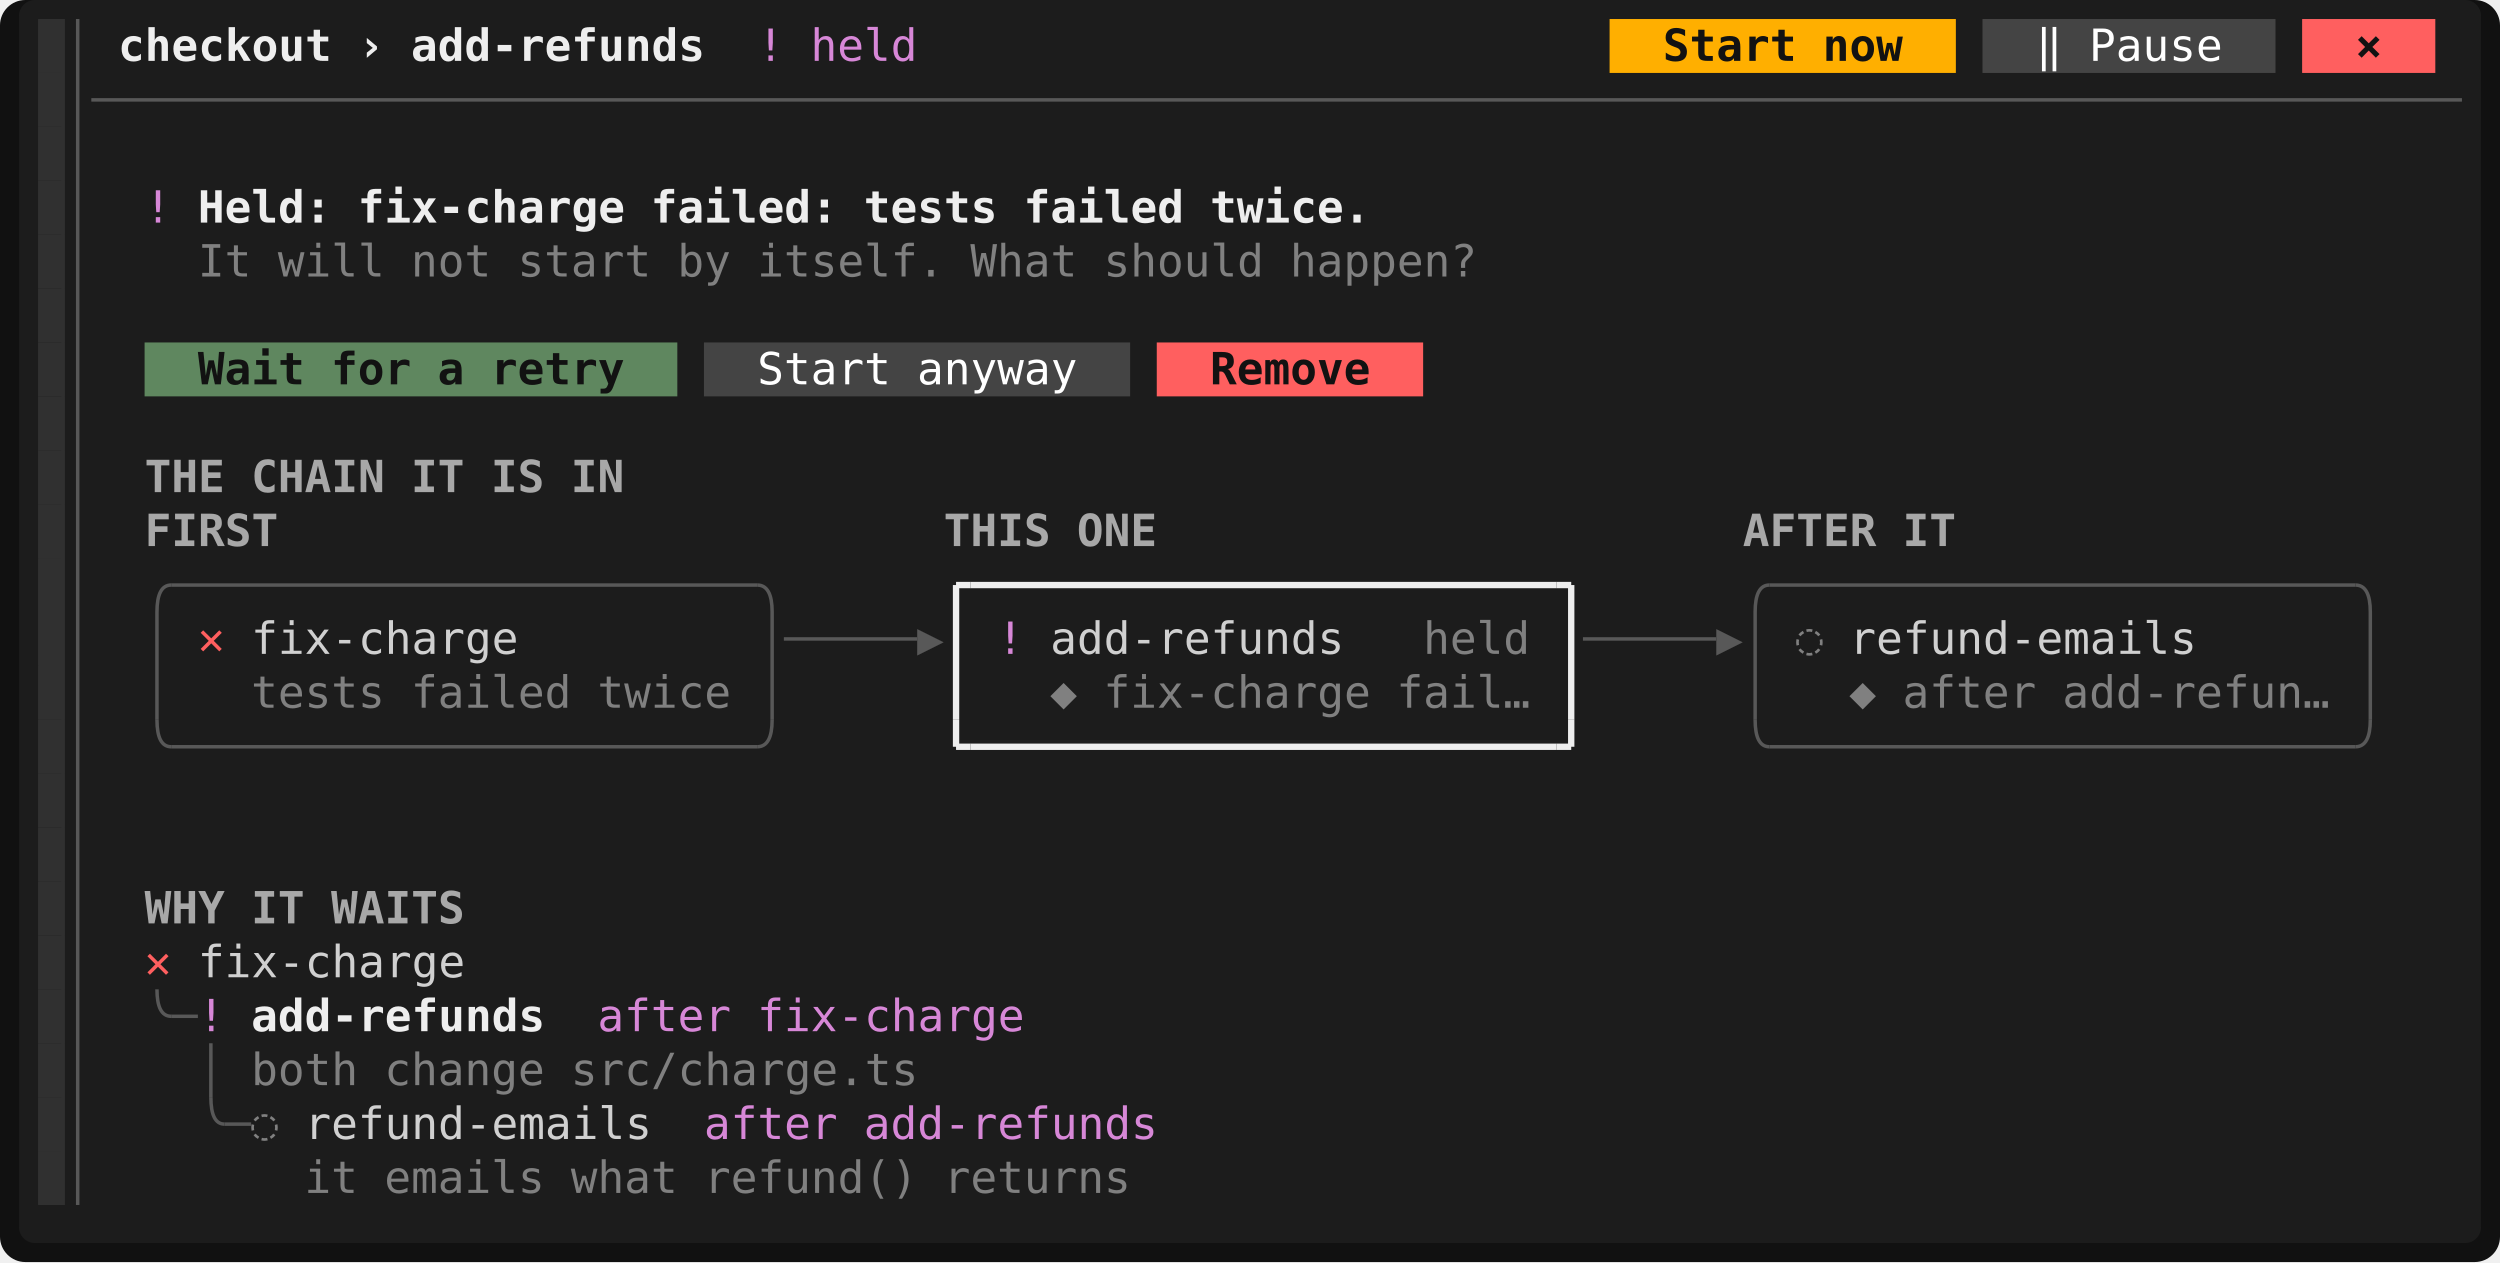
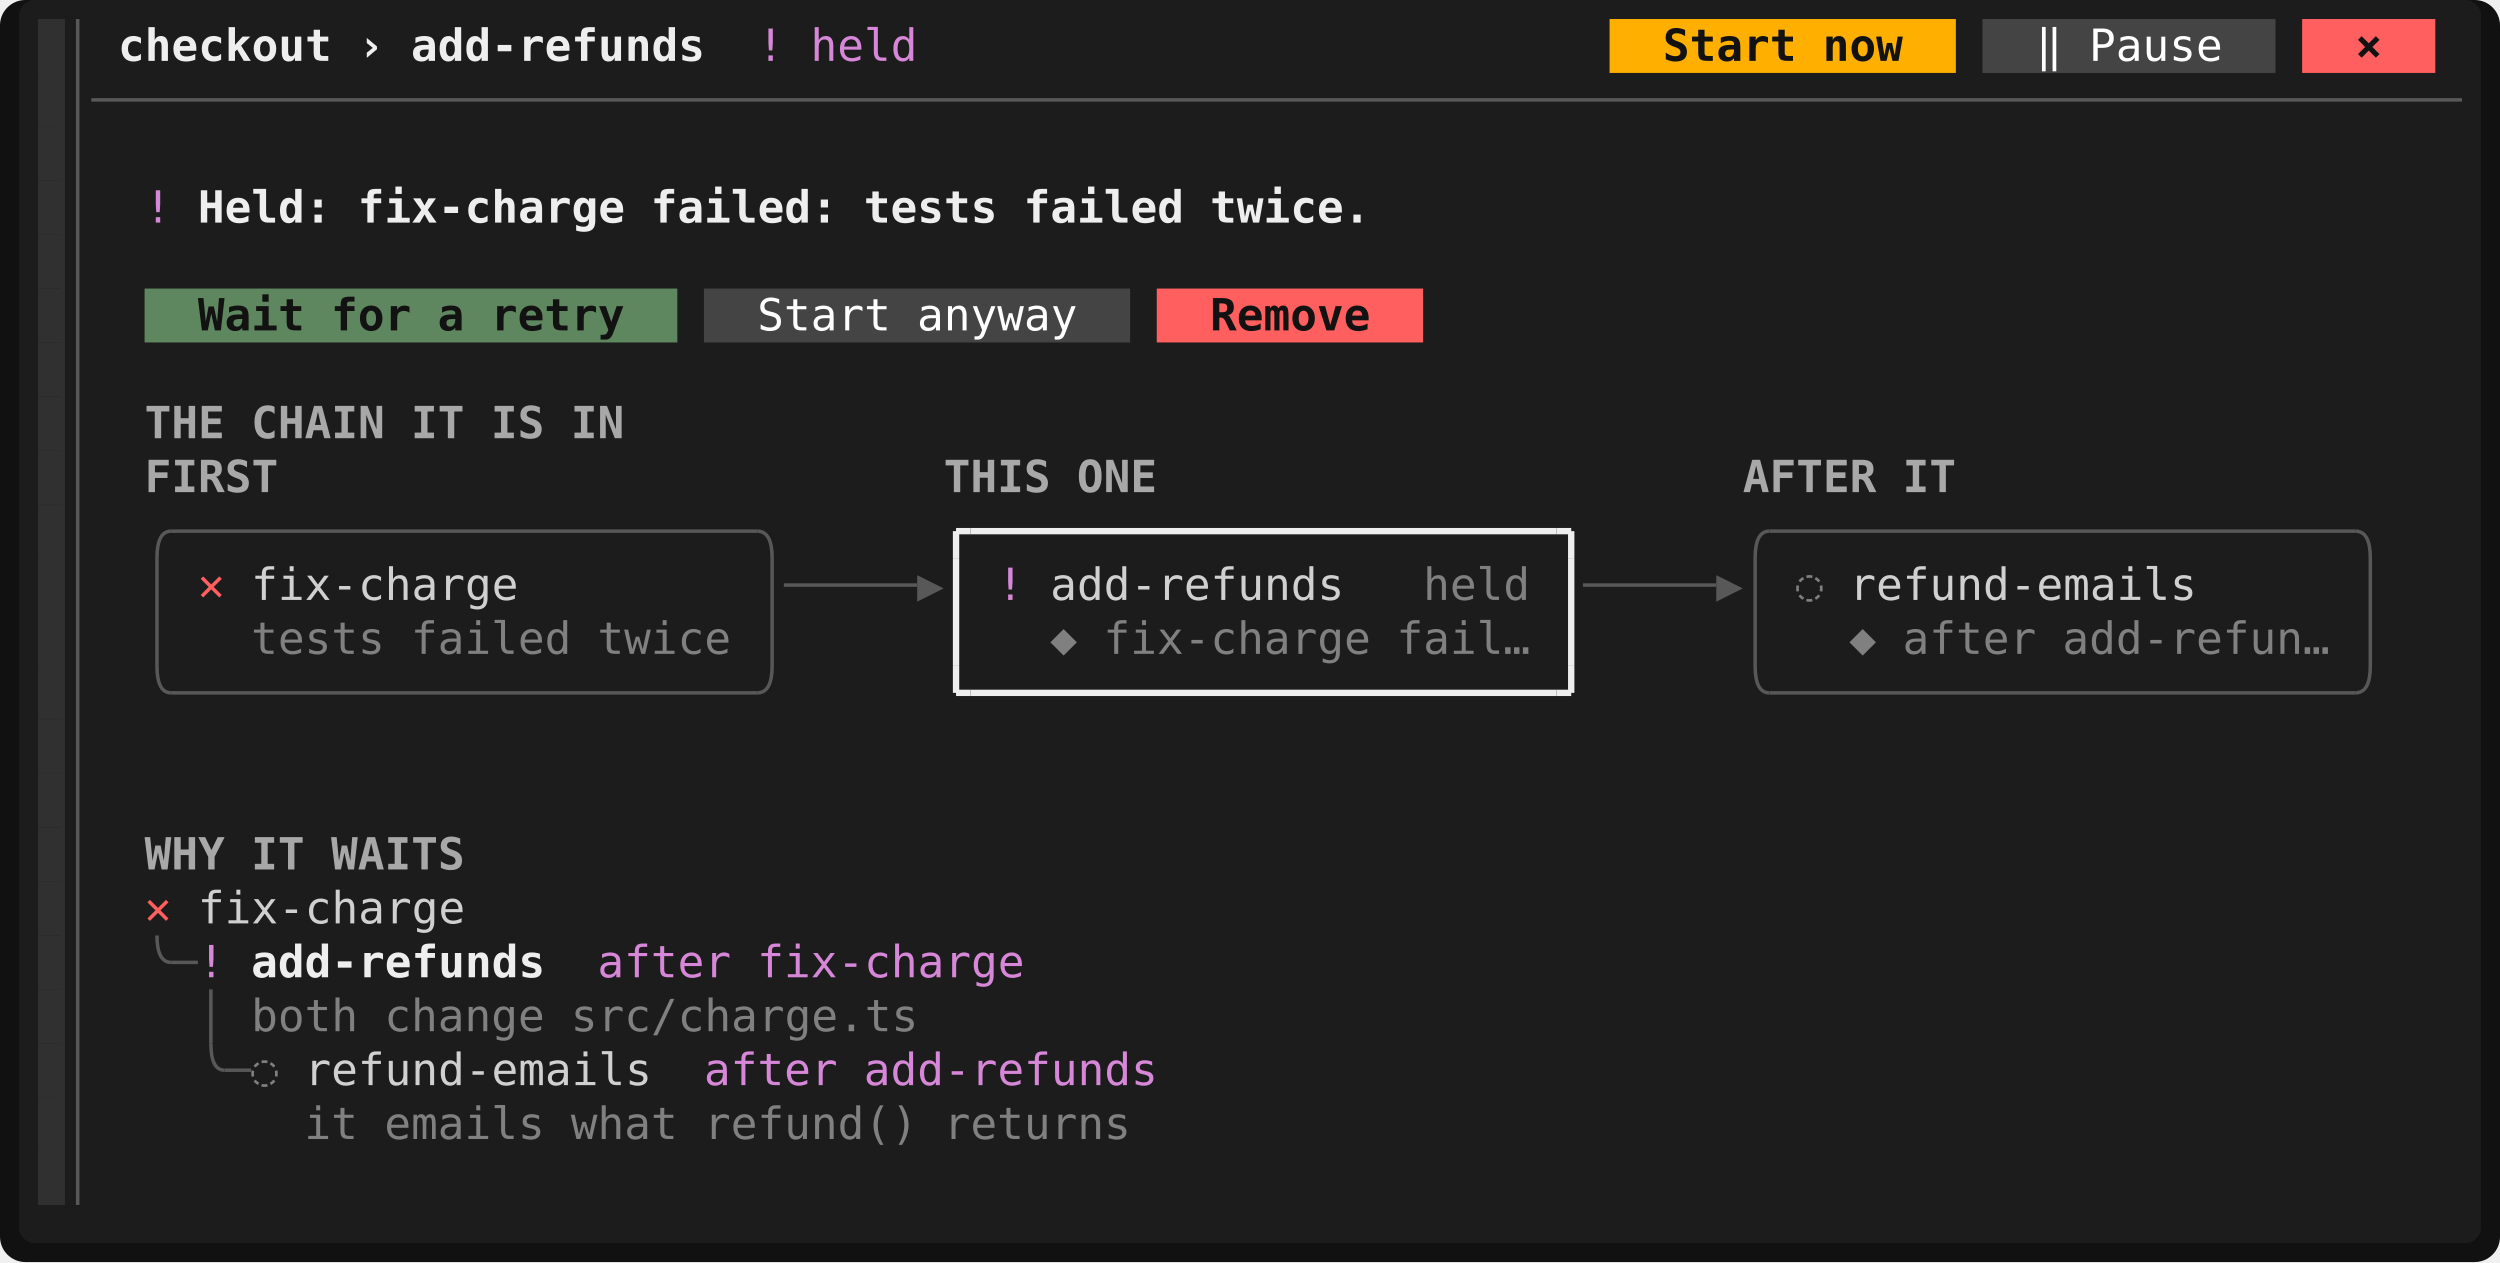
<svg xmlns="http://www.w3.org/2000/svg" viewBox="0 0 788.4 398" width="788.4" height="398" font-family="ui-monospace,SFMono-Regular,Menlo,Consolas,'DejaVu Sans Mono','Liberation Mono',monospace" font-size="14" role="img" aria-label="Tade">
  <rect width="788.4" height="398" rx="8" fill="#111111" />
  <rect x="6" y="0" width="776.4" height="392" rx="5" fill="#1c1c1c" />
  <rect x="12" y="6" width="8.4" height="17" fill="#303030" />
  <rect x="507.6" y="6" width="109.2" height="17" fill="#ffaf00" />
  <rect x="625.2" y="6" width="92.4" height="17" fill="#444444" />
  <rect x="726" y="6" width="42" height="17" fill="#ff5f5f" />
  <rect x="12" y="23" width="8.4" height="17" fill="#303030" />
  <rect x="12" y="40" width="8.4" height="17" fill="#303030" />
  <rect x="12" y="57" width="8.4" height="17" fill="#303030" />
  <rect x="12" y="74" width="8.4" height="17" fill="#303030" />
  <rect x="12" y="91" width="8.4" height="17" fill="#303030" />
+   <rect x="45.6" y="91" width="168" height="17" fill="#5f875f" />
+   <rect x="222" y="91" width="134.4" height="17" fill="#444444" />
+   <rect x="364.8" y="91" width="84" height="17" fill="#ff5f5f" />
  <rect x="12" y="108" width="8.4" height="17" fill="#303030" />
-   <rect x="45.6" y="108" width="168" height="17" fill="#5f875f" />
-   <rect x="222" y="108" width="134.4" height="17" fill="#444444" />
-   <rect x="364.8" y="108" width="84" height="17" fill="#ff5f5f" />
  <rect x="12" y="125" width="8.4" height="17" fill="#303030" />
  <rect x="12" y="142" width="8.4" height="17" fill="#303030" />
  <rect x="12" y="159" width="8.4" height="17" fill="#303030" />
  <rect x="12" y="176" width="8.4" height="17" fill="#303030" />
  <rect x="12" y="193" width="8.4" height="17" fill="#303030" />
  <rect x="12" y="210" width="8.4" height="17" fill="#303030" />
  <rect x="12" y="227" width="8.4" height="17" fill="#303030" />
  <rect x="12" y="244" width="8.4" height="17" fill="#303030" />
  <rect x="12" y="261" width="8.4" height="17" fill="#303030" />
  <rect x="12" y="278" width="8.4" height="17" fill="#303030" />
  <rect x="12" y="295" width="8.4" height="17" fill="#303030" />
  <rect x="12" y="312" width="8.4" height="17" fill="#303030" />
  <rect x="12" y="329" width="8.4" height="17" fill="#303030" />
  <rect x="12" y="346" width="8.4" height="17" fill="#303030" />
  <rect x="12" y="363" width="8.4" height="17" fill="#303030" />
  <rect x="19.35" y="6" width="1.05" height="374" fill="#303030" />
  <line x1="24.5" y1="6" x2="24.5" y2="380" stroke="#585858" stroke-width="1.1" />
  <line x1="28.8" y1="31.5" x2="776.4" y2="31.5" stroke="#585858" stroke-width="1.1" />
-   <path d="M49.5 193Q49.5 184.5 54 184.5" fill="none" stroke="#585858" stroke-width="1.1" />
-   <line x1="54" y1="184.5" x2="238.8" y2="184.5" stroke="#585858" stroke-width="1.1" />
-   <path d="M243.5 193Q243.5 184.5 238.8 184.5" fill="none" stroke="#585858" stroke-width="1.1" />
-   <line x1="301.5" y1="184.5" x2="306" y2="184.5" stroke="#eeeeee" stroke-width="2" />
-   <line x1="301.5" y1="184.5" x2="301.5" y2="193" stroke="#eeeeee" stroke-width="2" />
-   <line x1="306" y1="184.5" x2="490.8" y2="184.5" stroke="#eeeeee" stroke-width="2" />
-   <line x1="490.8" y1="184.5" x2="495.5" y2="184.5" stroke="#eeeeee" stroke-width="2" />
-   <line x1="495.5" y1="184.5" x2="495.5" y2="193" stroke="#eeeeee" stroke-width="2" />
-   <path d="M553.5 193Q553.5 184.5 558 184.5" fill="none" stroke="#585858" stroke-width="1.1" />
-   <line x1="558" y1="184.5" x2="742.8" y2="184.5" stroke="#585858" stroke-width="1.1" />
-   <path d="M747.5 193Q747.5 184.5 742.8 184.5" fill="none" stroke="#585858" stroke-width="1.1" />
-   <line x1="49.5" y1="193" x2="49.5" y2="227" stroke="#585858" stroke-width="1.1" />
-   <line x1="243.5" y1="193" x2="243.5" y2="227" stroke="#585858" stroke-width="1.1" />
-   <line x1="247.2" y1="201.5" x2="289.2" y2="201.5" stroke="#585858" stroke-width="1.1" />
-   <line x1="301.5" y1="193" x2="301.5" y2="227" stroke="#eeeeee" stroke-width="2" />
-   <line x1="495.5" y1="193" x2="495.5" y2="227" stroke="#eeeeee" stroke-width="2" />
-   <line x1="499.2" y1="201.5" x2="541.2" y2="201.5" stroke="#585858" stroke-width="1.1" />
-   <line x1="553.5" y1="193" x2="553.5" y2="227" stroke="#585858" stroke-width="1.1" />
-   <line x1="747.5" y1="193" x2="747.5" y2="227" stroke="#585858" stroke-width="1.1" />
-   <path d="M49.5 227Q49.5 235.5 54 235.5" fill="none" stroke="#585858" stroke-width="1.1" />
-   <line x1="54" y1="235.5" x2="238.8" y2="235.5" stroke="#585858" stroke-width="1.1" />
-   <path d="M243.5 227Q243.5 235.5 238.8 235.5" fill="none" stroke="#585858" stroke-width="1.1" />
-   <line x1="301.5" y1="235.5" x2="306" y2="235.5" stroke="#eeeeee" stroke-width="2" />
-   <line x1="301.5" y1="227" x2="301.5" y2="235.5" stroke="#eeeeee" stroke-width="2" />
-   <line x1="306" y1="235.5" x2="490.8" y2="235.5" stroke="#eeeeee" stroke-width="2" />
-   <line x1="490.8" y1="235.5" x2="495.5" y2="235.5" stroke="#eeeeee" stroke-width="2" />
-   <line x1="495.5" y1="227" x2="495.5" y2="235.5" stroke="#eeeeee" stroke-width="2" />
-   <path d="M553.5 227Q553.5 235.5 558 235.5" fill="none" stroke="#585858" stroke-width="1.1" />
-   <line x1="558" y1="235.5" x2="742.8" y2="235.5" stroke="#585858" stroke-width="1.1" />
-   <path d="M747.5 227Q747.5 235.5 742.8 235.5" fill="none" stroke="#585858" stroke-width="1.1" />
-   <path d="M49.5 312Q49.5 320.5 54 320.5" fill="none" stroke="#585858" stroke-width="1.1" />
-   <line x1="54" y1="320.5" x2="62.4" y2="320.5" stroke="#585858" stroke-width="1.1" />
-   <line x1="66.5" y1="329" x2="66.5" y2="346" stroke="#585858" stroke-width="1.1" />
-   <path d="M66.5 346Q66.5 354.5 70.8 354.5" fill="none" stroke="#585858" stroke-width="1.1" />
-   <line x1="70.8" y1="354.5" x2="79.2" y2="354.5" stroke="#585858" stroke-width="1.1" />
+   <path d="M49.5 176Q49.5 167.5 54 167.5" fill="none" stroke="#585858" stroke-width="1.1" />
+   <line x1="54" y1="167.5" x2="238.8" y2="167.5" stroke="#585858" stroke-width="1.1" />
+   <path d="M243.5 176Q243.5 167.5 238.8 167.5" fill="none" stroke="#585858" stroke-width="1.1" />
+   <line x1="301.5" y1="167.5" x2="306" y2="167.5" stroke="#eeeeee" stroke-width="2" />
+   <line x1="301.5" y1="167.5" x2="301.5" y2="176" stroke="#eeeeee" stroke-width="2" />
+   <line x1="306" y1="167.5" x2="490.8" y2="167.5" stroke="#eeeeee" stroke-width="2" />
+   <line x1="490.8" y1="167.5" x2="495.5" y2="167.5" stroke="#eeeeee" stroke-width="2" />
+   <line x1="495.5" y1="167.5" x2="495.5" y2="176" stroke="#eeeeee" stroke-width="2" />
+   <path d="M553.5 176Q553.5 167.5 558 167.5" fill="none" stroke="#585858" stroke-width="1.1" />
+   <line x1="558" y1="167.5" x2="742.8" y2="167.5" stroke="#585858" stroke-width="1.1" />
+   <path d="M747.5 176Q747.5 167.5 742.8 167.5" fill="none" stroke="#585858" stroke-width="1.1" />
+   <line x1="49.5" y1="176" x2="49.5" y2="210" stroke="#585858" stroke-width="1.1" />
+   <line x1="243.5" y1="176" x2="243.5" y2="210" stroke="#585858" stroke-width="1.1" />
+   <line x1="247.2" y1="184.5" x2="289.2" y2="184.5" stroke="#585858" stroke-width="1.1" />
+   <line x1="301.5" y1="176" x2="301.5" y2="210" stroke="#eeeeee" stroke-width="2" />
+   <line x1="495.5" y1="176" x2="495.5" y2="210" stroke="#eeeeee" stroke-width="2" />
+   <line x1="499.2" y1="184.5" x2="541.2" y2="184.5" stroke="#585858" stroke-width="1.1" />
+   <line x1="553.5" y1="176" x2="553.5" y2="210" stroke="#585858" stroke-width="1.1" />
+   <line x1="747.5" y1="176" x2="747.5" y2="210" stroke="#585858" stroke-width="1.1" />
+   <path d="M49.5 210Q49.5 218.5 54 218.5" fill="none" stroke="#585858" stroke-width="1.1" />
+   <line x1="54" y1="218.5" x2="238.8" y2="218.5" stroke="#585858" stroke-width="1.1" />
+   <path d="M243.5 210Q243.5 218.5 238.8 218.5" fill="none" stroke="#585858" stroke-width="1.1" />
+   <line x1="301.5" y1="218.5" x2="306" y2="218.5" stroke="#eeeeee" stroke-width="2" />
+   <line x1="301.5" y1="210" x2="301.5" y2="218.5" stroke="#eeeeee" stroke-width="2" />
+   <line x1="306" y1="218.5" x2="490.8" y2="218.5" stroke="#eeeeee" stroke-width="2" />
+   <line x1="490.8" y1="218.5" x2="495.5" y2="218.5" stroke="#eeeeee" stroke-width="2" />
+   <line x1="495.5" y1="210" x2="495.5" y2="218.5" stroke="#eeeeee" stroke-width="2" />
+   <path d="M553.5 210Q553.5 218.5 558 218.5" fill="none" stroke="#585858" stroke-width="1.1" />
+   <line x1="558" y1="218.5" x2="742.8" y2="218.5" stroke="#585858" stroke-width="1.1" />
+   <path d="M747.5 210Q747.5 218.5 742.8 218.5" fill="none" stroke="#585858" stroke-width="1.1" />
+   <path d="M49.5 295Q49.5 303.5 54 303.5" fill="none" stroke="#585858" stroke-width="1.1" />
+   <line x1="54" y1="303.5" x2="62.4" y2="303.5" stroke="#585858" stroke-width="1.1" />
+   <line x1="66.5" y1="312" x2="66.5" y2="329" stroke="#585858" stroke-width="1.1" />
+   <path d="M66.5 329Q66.5 337.5 70.8 337.5" fill="none" stroke="#585858" stroke-width="1.1" />
+   <line x1="70.8" y1="337.5" x2="79.2" y2="337.5" stroke="#585858" stroke-width="1.1" />
  <text x="37.2" y="19.2" textLength="67.2" lengthAdjust="spacingAndGlyphs" fill="#eeeeee" font-weight="700">checkout</text>
  <text x="112.8" y="19.2" textLength="8.4" lengthAdjust="spacingAndGlyphs" fill="#eeeeee" font-weight="700">›</text>
  <text x="129.6" y="19.2" textLength="92.4" lengthAdjust="spacingAndGlyphs" fill="#eeeeee" font-weight="700">add-refunds</text>
  <text x="238.8" y="19.2" textLength="8.4" lengthAdjust="spacingAndGlyphs" fill="#d787d7">!</text>
  <text x="255.6" y="19.2" textLength="33.6" lengthAdjust="spacingAndGlyphs" fill="#d787d7">held</text>
  <text x="524.4" y="19.2" textLength="42" lengthAdjust="spacingAndGlyphs" fill="#121212" font-weight="700">Start</text>
  <text x="574.8" y="19.2" textLength="25.2" lengthAdjust="spacingAndGlyphs" fill="#121212" font-weight="700">now</text>
  <text x="642" y="19.2" textLength="8.4" lengthAdjust="spacingAndGlyphs" fill="#ffffff">‖</text>
  <text x="658.8" y="19.2" textLength="42" lengthAdjust="spacingAndGlyphs" fill="#ffffff">Pause</text>
  <text x="742.8" y="19.2" textLength="8.4" lengthAdjust="spacingAndGlyphs" fill="#121212" font-weight="700">×</text>
  <text x="45.6" y="70.2" textLength="8.4" lengthAdjust="spacingAndGlyphs" fill="#d787d7">!</text>
  <text x="62.4" y="70.2" textLength="42" lengthAdjust="spacingAndGlyphs" fill="#eeeeee" font-weight="700">Held:</text>
  <text x="112.8" y="70.2" textLength="84" lengthAdjust="spacingAndGlyphs" fill="#eeeeee" font-weight="700">fix-charge</text>
  <text x="205.2" y="70.2" textLength="58.8" lengthAdjust="spacingAndGlyphs" fill="#eeeeee" font-weight="700">failed:</text>
  <text x="272.4" y="70.2" textLength="42" lengthAdjust="spacingAndGlyphs" fill="#eeeeee" font-weight="700">tests</text>
  <text x="322.8" y="70.2" textLength="50.4" lengthAdjust="spacingAndGlyphs" fill="#eeeeee" font-weight="700">failed</text>
  <text x="381.6" y="70.2" textLength="50.4" lengthAdjust="spacingAndGlyphs" fill="#eeeeee" font-weight="700">twice.</text>
-   <text x="62.4" y="87.2" textLength="16.8" lengthAdjust="spacingAndGlyphs" fill="#808080">It</text>
-   <text x="87.6" y="87.2" textLength="33.6" lengthAdjust="spacingAndGlyphs" fill="#808080">will</text>
-   <text x="129.6" y="87.2" textLength="25.2" lengthAdjust="spacingAndGlyphs" fill="#808080">not</text>
-   <text x="163.2" y="87.2" textLength="42" lengthAdjust="spacingAndGlyphs" fill="#808080">start</text>
-   <text x="213.6" y="87.2" textLength="16.8" lengthAdjust="spacingAndGlyphs" fill="#808080">by</text>
-   <text x="238.8" y="87.2" textLength="58.8" lengthAdjust="spacingAndGlyphs" fill="#808080">itself.</text>
-   <text x="306" y="87.2" textLength="33.6" lengthAdjust="spacingAndGlyphs" fill="#808080">What</text>
-   <text x="348" y="87.2" textLength="50.4" lengthAdjust="spacingAndGlyphs" fill="#808080">should</text>
-   <text x="406.8" y="87.2" textLength="58.8" lengthAdjust="spacingAndGlyphs" fill="#808080">happen?</text>
-   <text x="62.4" y="121.2" textLength="33.6" lengthAdjust="spacingAndGlyphs" fill="#121212" font-weight="700">Wait</text>
-   <text x="104.4" y="121.2" textLength="25.2" lengthAdjust="spacingAndGlyphs" fill="#121212" font-weight="700">for</text>
-   <text x="138" y="121.2" textLength="8.4" lengthAdjust="spacingAndGlyphs" fill="#121212" font-weight="700">a</text>
-   <text x="154.8" y="121.2" textLength="42" lengthAdjust="spacingAndGlyphs" fill="#121212" font-weight="700">retry</text>
-   <text x="238.8" y="121.2" textLength="42" lengthAdjust="spacingAndGlyphs" fill="#ffffff">Start</text>
-   <text x="289.2" y="121.2" textLength="50.4" lengthAdjust="spacingAndGlyphs" fill="#ffffff">anyway</text>
-   <text x="381.6" y="121.2" textLength="50.4" lengthAdjust="spacingAndGlyphs" fill="#121212" font-weight="700">Remove</text>
-   <text x="45.6" y="155.2" textLength="25.2" lengthAdjust="spacingAndGlyphs" fill="#a8a8a8" font-weight="700">THE</text>
-   <text x="79.2" y="155.2" textLength="42" lengthAdjust="spacingAndGlyphs" fill="#a8a8a8" font-weight="700">CHAIN</text>
-   <text x="129.6" y="155.2" textLength="16.8" lengthAdjust="spacingAndGlyphs" fill="#a8a8a8" font-weight="700">IT</text>
-   <text x="154.8" y="155.2" textLength="16.8" lengthAdjust="spacingAndGlyphs" fill="#a8a8a8" font-weight="700">IS</text>
-   <text x="180" y="155.2" textLength="16.8" lengthAdjust="spacingAndGlyphs" fill="#a8a8a8" font-weight="700">IN</text>
-   <text x="45.6" y="172.2" textLength="42" lengthAdjust="spacingAndGlyphs" fill="#a8a8a8" font-weight="700">FIRST</text>
-   <text x="297.6" y="172.2" textLength="33.6" lengthAdjust="spacingAndGlyphs" fill="#a8a8a8" font-weight="700">THIS</text>
-   <text x="339.6" y="172.2" textLength="25.2" lengthAdjust="spacingAndGlyphs" fill="#a8a8a8" font-weight="700">ONE</text>
-   <text x="549.6" y="172.2" textLength="42" lengthAdjust="spacingAndGlyphs" fill="#a8a8a8" font-weight="700">AFTER</text>
-   <text x="600" y="172.2" textLength="16.8" lengthAdjust="spacingAndGlyphs" fill="#a8a8a8" font-weight="700">IT</text>
-   <text x="62.4" y="206.2" textLength="8.4" lengthAdjust="spacingAndGlyphs" fill="#ff5f5f">✕</text>
-   <text x="79.2" y="206.2" textLength="84" lengthAdjust="spacingAndGlyphs" fill="#d0d0d0">fix-charge</text>
-   <text x="289.2" y="206.2" textLength="8.4" lengthAdjust="spacingAndGlyphs" fill="#585858">▶</text>
-   <text x="314.4" y="206.2" textLength="8.4" lengthAdjust="spacingAndGlyphs" fill="#d787d7">!</text>
-   <text x="331.2" y="206.2" textLength="92.4" lengthAdjust="spacingAndGlyphs" fill="#d0d0d0">add-refunds</text>
-   <text x="448.8" y="206.2" textLength="33.6" lengthAdjust="spacingAndGlyphs" fill="#808080">held</text>
-   <text x="541.2" y="206.2" textLength="8.4" lengthAdjust="spacingAndGlyphs" fill="#585858">▶</text>
-   <text x="566.4" y="206.2" textLength="8.4" lengthAdjust="spacingAndGlyphs" fill="#808080">◌</text>
-   <text x="583.2" y="206.2" textLength="109.2" lengthAdjust="spacingAndGlyphs" fill="#d0d0d0">refund-emails</text>
-   <text x="79.2" y="223.2" textLength="42" lengthAdjust="spacingAndGlyphs" fill="#808080">tests</text>
-   <text x="129.6" y="223.2" textLength="50.4" lengthAdjust="spacingAndGlyphs" fill="#808080">failed</text>
-   <text x="188.4" y="223.2" textLength="42" lengthAdjust="spacingAndGlyphs" fill="#808080">twice</text>
-   <text x="331.2" y="223.2" textLength="8.4" lengthAdjust="spacingAndGlyphs" fill="#808080">◆</text>
-   <text x="348" y="223.2" textLength="84" lengthAdjust="spacingAndGlyphs" fill="#808080">fix-charge</text>
-   <text x="440.4" y="223.2" textLength="42" lengthAdjust="spacingAndGlyphs" fill="#808080">fail…</text>
-   <text x="583.2" y="223.2" textLength="8.4" lengthAdjust="spacingAndGlyphs" fill="#808080">◆</text>
-   <text x="600" y="223.2" textLength="42" lengthAdjust="spacingAndGlyphs" fill="#808080">after</text>
-   <text x="650.4" y="223.2" textLength="84" lengthAdjust="spacingAndGlyphs" fill="#808080">add-refun…</text>
-   <text x="45.6" y="291.2" textLength="25.2" lengthAdjust="spacingAndGlyphs" fill="#a8a8a8" font-weight="700">WHY</text>
-   <text x="79.2" y="291.2" textLength="16.8" lengthAdjust="spacingAndGlyphs" fill="#a8a8a8" font-weight="700">IT</text>
-   <text x="104.4" y="291.2" textLength="42" lengthAdjust="spacingAndGlyphs" fill="#a8a8a8" font-weight="700">WAITS</text>
-   <text x="45.6" y="308.2" textLength="8.4" lengthAdjust="spacingAndGlyphs" fill="#ff5f5f">✕</text>
-   <text x="62.4" y="308.2" textLength="84" lengthAdjust="spacingAndGlyphs" fill="#d0d0d0">fix-charge</text>
-   <text x="62.4" y="325.2" textLength="8.4" lengthAdjust="spacingAndGlyphs" fill="#d787d7">!</text>
-   <text x="79.2" y="325.2" textLength="92.4" lengthAdjust="spacingAndGlyphs" fill="#eeeeee" font-weight="700">add-refunds</text>
-   <text x="188.4" y="325.2" textLength="42" lengthAdjust="spacingAndGlyphs" fill="#d787d7">after</text>
-   <text x="238.8" y="325.2" textLength="84" lengthAdjust="spacingAndGlyphs" fill="#d787d7">fix-charge</text>
-   <text x="79.2" y="342.2" textLength="33.6" lengthAdjust="spacingAndGlyphs" fill="#808080">both</text>
-   <text x="121.2" y="342.2" textLength="50.4" lengthAdjust="spacingAndGlyphs" fill="#808080">change</text>
-   <text x="180" y="342.2" textLength="109.2" lengthAdjust="spacingAndGlyphs" fill="#808080">src/charge.ts</text>
-   <text x="79.2" y="359.2" textLength="8.4" lengthAdjust="spacingAndGlyphs" fill="#808080">◌</text>
-   <text x="96" y="359.2" textLength="109.2" lengthAdjust="spacingAndGlyphs" fill="#d0d0d0">refund-emails</text>
-   <text x="222" y="359.2" textLength="42" lengthAdjust="spacingAndGlyphs" fill="#d787d7">after</text>
-   <text x="272.4" y="359.2" textLength="92.4" lengthAdjust="spacingAndGlyphs" fill="#d787d7">add-refunds</text>
-   <text x="96" y="376.2" textLength="16.8" lengthAdjust="spacingAndGlyphs" fill="#808080">it</text>
-   <text x="121.2" y="376.2" textLength="50.4" lengthAdjust="spacingAndGlyphs" fill="#808080">emails</text>
-   <text x="180" y="376.2" textLength="33.6" lengthAdjust="spacingAndGlyphs" fill="#808080">what</text>
-   <text x="222" y="376.2" textLength="67.2" lengthAdjust="spacingAndGlyphs" fill="#808080">refund()</text>
-   <text x="297.6" y="376.2" textLength="58.8" lengthAdjust="spacingAndGlyphs" fill="#808080">returns</text>
+   <text x="62.4" y="104.2" textLength="33.6" lengthAdjust="spacingAndGlyphs" fill="#121212" font-weight="700">Wait</text>
+   <text x="104.4" y="104.2" textLength="25.2" lengthAdjust="spacingAndGlyphs" fill="#121212" font-weight="700">for</text>
+   <text x="138" y="104.2" textLength="8.4" lengthAdjust="spacingAndGlyphs" fill="#121212" font-weight="700">a</text>
+   <text x="154.8" y="104.2" textLength="42" lengthAdjust="spacingAndGlyphs" fill="#121212" font-weight="700">retry</text>
+   <text x="238.8" y="104.2" textLength="42" lengthAdjust="spacingAndGlyphs" fill="#ffffff">Start</text>
+   <text x="289.2" y="104.2" textLength="50.4" lengthAdjust="spacingAndGlyphs" fill="#ffffff">anyway</text>
+   <text x="381.6" y="104.2" textLength="50.4" lengthAdjust="spacingAndGlyphs" fill="#121212" font-weight="700">Remove</text>
+   <text x="45.6" y="138.2" textLength="25.2" lengthAdjust="spacingAndGlyphs" fill="#a8a8a8" font-weight="700">THE</text>
+   <text x="79.2" y="138.2" textLength="42" lengthAdjust="spacingAndGlyphs" fill="#a8a8a8" font-weight="700">CHAIN</text>
+   <text x="129.6" y="138.2" textLength="16.8" lengthAdjust="spacingAndGlyphs" fill="#a8a8a8" font-weight="700">IT</text>
+   <text x="154.8" y="138.2" textLength="16.8" lengthAdjust="spacingAndGlyphs" fill="#a8a8a8" font-weight="700">IS</text>
+   <text x="180" y="138.2" textLength="16.8" lengthAdjust="spacingAndGlyphs" fill="#a8a8a8" font-weight="700">IN</text>
+   <text x="45.6" y="155.2" textLength="42" lengthAdjust="spacingAndGlyphs" fill="#a8a8a8" font-weight="700">FIRST</text>
+   <text x="297.6" y="155.2" textLength="33.6" lengthAdjust="spacingAndGlyphs" fill="#a8a8a8" font-weight="700">THIS</text>
+   <text x="339.6" y="155.2" textLength="25.2" lengthAdjust="spacingAndGlyphs" fill="#a8a8a8" font-weight="700">ONE</text>
+   <text x="549.6" y="155.2" textLength="42" lengthAdjust="spacingAndGlyphs" fill="#a8a8a8" font-weight="700">AFTER</text>
+   <text x="600" y="155.2" textLength="16.8" lengthAdjust="spacingAndGlyphs" fill="#a8a8a8" font-weight="700">IT</text>
+   <text x="62.4" y="189.2" textLength="8.4" lengthAdjust="spacingAndGlyphs" fill="#ff5f5f">✕</text>
+   <text x="79.2" y="189.2" textLength="84" lengthAdjust="spacingAndGlyphs" fill="#d0d0d0">fix-charge</text>
+   <text x="289.2" y="189.2" textLength="8.4" lengthAdjust="spacingAndGlyphs" fill="#585858">▶</text>
+   <text x="314.4" y="189.2" textLength="8.4" lengthAdjust="spacingAndGlyphs" fill="#d787d7">!</text>
+   <text x="331.2" y="189.2" textLength="92.4" lengthAdjust="spacingAndGlyphs" fill="#d0d0d0">add-refunds</text>
+   <text x="448.8" y="189.2" textLength="33.6" lengthAdjust="spacingAndGlyphs" fill="#808080">held</text>
+   <text x="541.2" y="189.2" textLength="8.4" lengthAdjust="spacingAndGlyphs" fill="#585858">▶</text>
+   <text x="566.4" y="189.2" textLength="8.4" lengthAdjust="spacingAndGlyphs" fill="#808080">◌</text>
+   <text x="583.2" y="189.2" textLength="109.2" lengthAdjust="spacingAndGlyphs" fill="#d0d0d0">refund-emails</text>
+   <text x="79.2" y="206.2" textLength="42" lengthAdjust="spacingAndGlyphs" fill="#808080">tests</text>
+   <text x="129.6" y="206.2" textLength="50.4" lengthAdjust="spacingAndGlyphs" fill="#808080">failed</text>
+   <text x="188.4" y="206.2" textLength="42" lengthAdjust="spacingAndGlyphs" fill="#808080">twice</text>
+   <text x="331.2" y="206.2" textLength="8.4" lengthAdjust="spacingAndGlyphs" fill="#808080">◆</text>
+   <text x="348" y="206.2" textLength="84" lengthAdjust="spacingAndGlyphs" fill="#808080">fix-charge</text>
+   <text x="440.4" y="206.2" textLength="42" lengthAdjust="spacingAndGlyphs" fill="#808080">fail…</text>
+   <text x="583.2" y="206.2" textLength="8.4" lengthAdjust="spacingAndGlyphs" fill="#808080">◆</text>
+   <text x="600" y="206.2" textLength="42" lengthAdjust="spacingAndGlyphs" fill="#808080">after</text>
+   <text x="650.4" y="206.2" textLength="84" lengthAdjust="spacingAndGlyphs" fill="#808080">add-refun…</text>
+   <text x="45.6" y="274.2" textLength="25.2" lengthAdjust="spacingAndGlyphs" fill="#a8a8a8" font-weight="700">WHY</text>
+   <text x="79.2" y="274.2" textLength="16.8" lengthAdjust="spacingAndGlyphs" fill="#a8a8a8" font-weight="700">IT</text>
+   <text x="104.4" y="274.2" textLength="42" lengthAdjust="spacingAndGlyphs" fill="#a8a8a8" font-weight="700">WAITS</text>
+   <text x="45.6" y="291.2" textLength="8.4" lengthAdjust="spacingAndGlyphs" fill="#ff5f5f">✕</text>
+   <text x="62.4" y="291.2" textLength="84" lengthAdjust="spacingAndGlyphs" fill="#d0d0d0">fix-charge</text>
+   <text x="62.4" y="308.2" textLength="8.4" lengthAdjust="spacingAndGlyphs" fill="#d787d7">!</text>
+   <text x="79.2" y="308.2" textLength="92.4" lengthAdjust="spacingAndGlyphs" fill="#eeeeee" font-weight="700">add-refunds</text>
+   <text x="188.4" y="308.2" textLength="42" lengthAdjust="spacingAndGlyphs" fill="#d787d7">after</text>
+   <text x="238.8" y="308.2" textLength="84" lengthAdjust="spacingAndGlyphs" fill="#d787d7">fix-charge</text>
+   <text x="79.2" y="325.2" textLength="33.6" lengthAdjust="spacingAndGlyphs" fill="#808080">both</text>
+   <text x="121.2" y="325.2" textLength="50.4" lengthAdjust="spacingAndGlyphs" fill="#808080">change</text>
+   <text x="180" y="325.2" textLength="109.2" lengthAdjust="spacingAndGlyphs" fill="#808080">src/charge.ts</text>
+   <text x="79.2" y="342.2" textLength="8.4" lengthAdjust="spacingAndGlyphs" fill="#808080">◌</text>
+   <text x="96" y="342.2" textLength="109.2" lengthAdjust="spacingAndGlyphs" fill="#d0d0d0">refund-emails</text>
+   <text x="222" y="342.2" textLength="42" lengthAdjust="spacingAndGlyphs" fill="#d787d7">after</text>
+   <text x="272.4" y="342.2" textLength="92.4" lengthAdjust="spacingAndGlyphs" fill="#d787d7">add-refunds</text>
+   <text x="96" y="359.2" textLength="16.8" lengthAdjust="spacingAndGlyphs" fill="#808080">it</text>
+   <text x="121.2" y="359.2" textLength="50.4" lengthAdjust="spacingAndGlyphs" fill="#808080">emails</text>
+   <text x="180" y="359.2" textLength="33.6" lengthAdjust="spacingAndGlyphs" fill="#808080">what</text>
+   <text x="222" y="359.2" textLength="67.2" lengthAdjust="spacingAndGlyphs" fill="#808080">refund()</text>
+   <text x="297.6" y="359.2" textLength="58.8" lengthAdjust="spacingAndGlyphs" fill="#808080">returns</text>
</svg>
